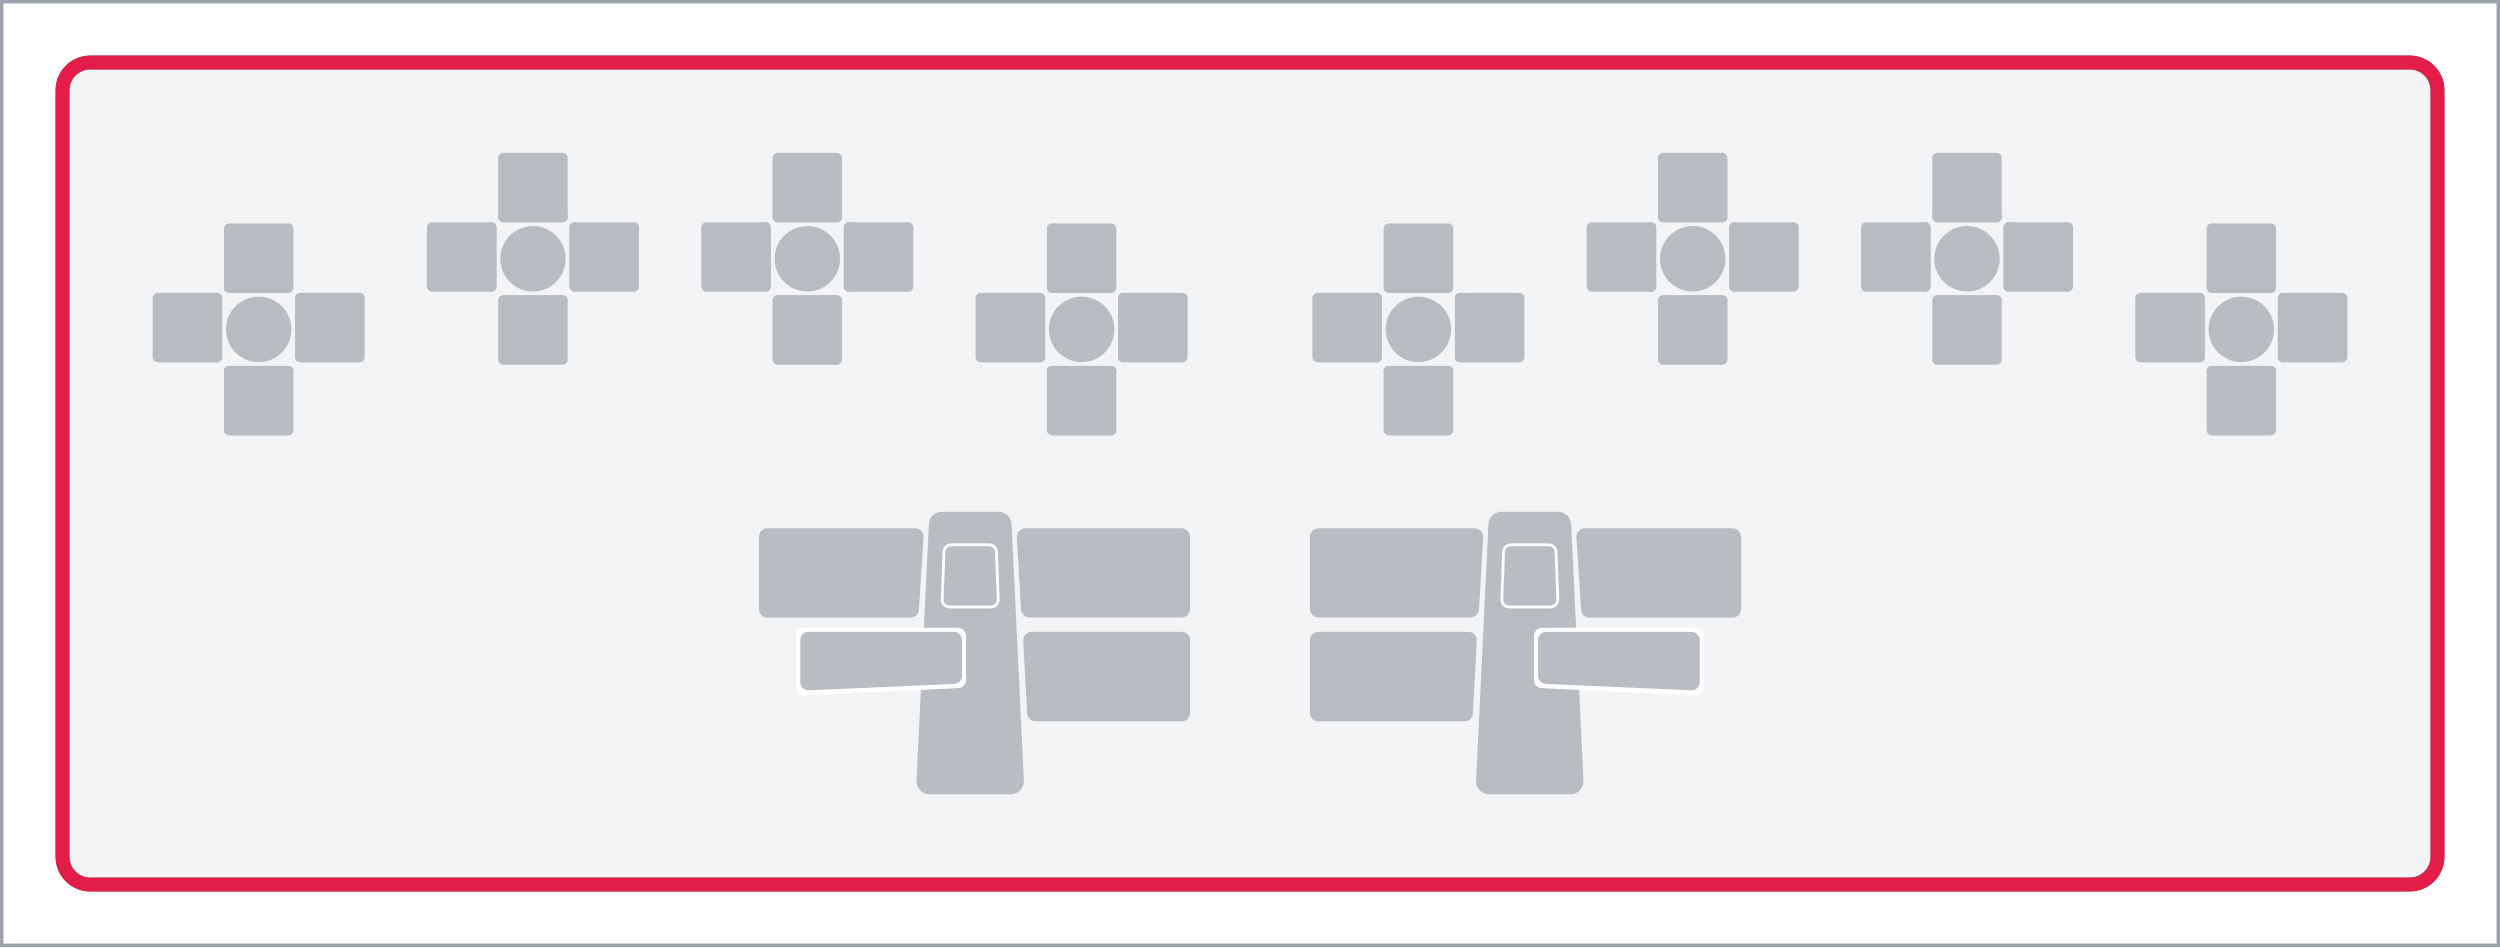
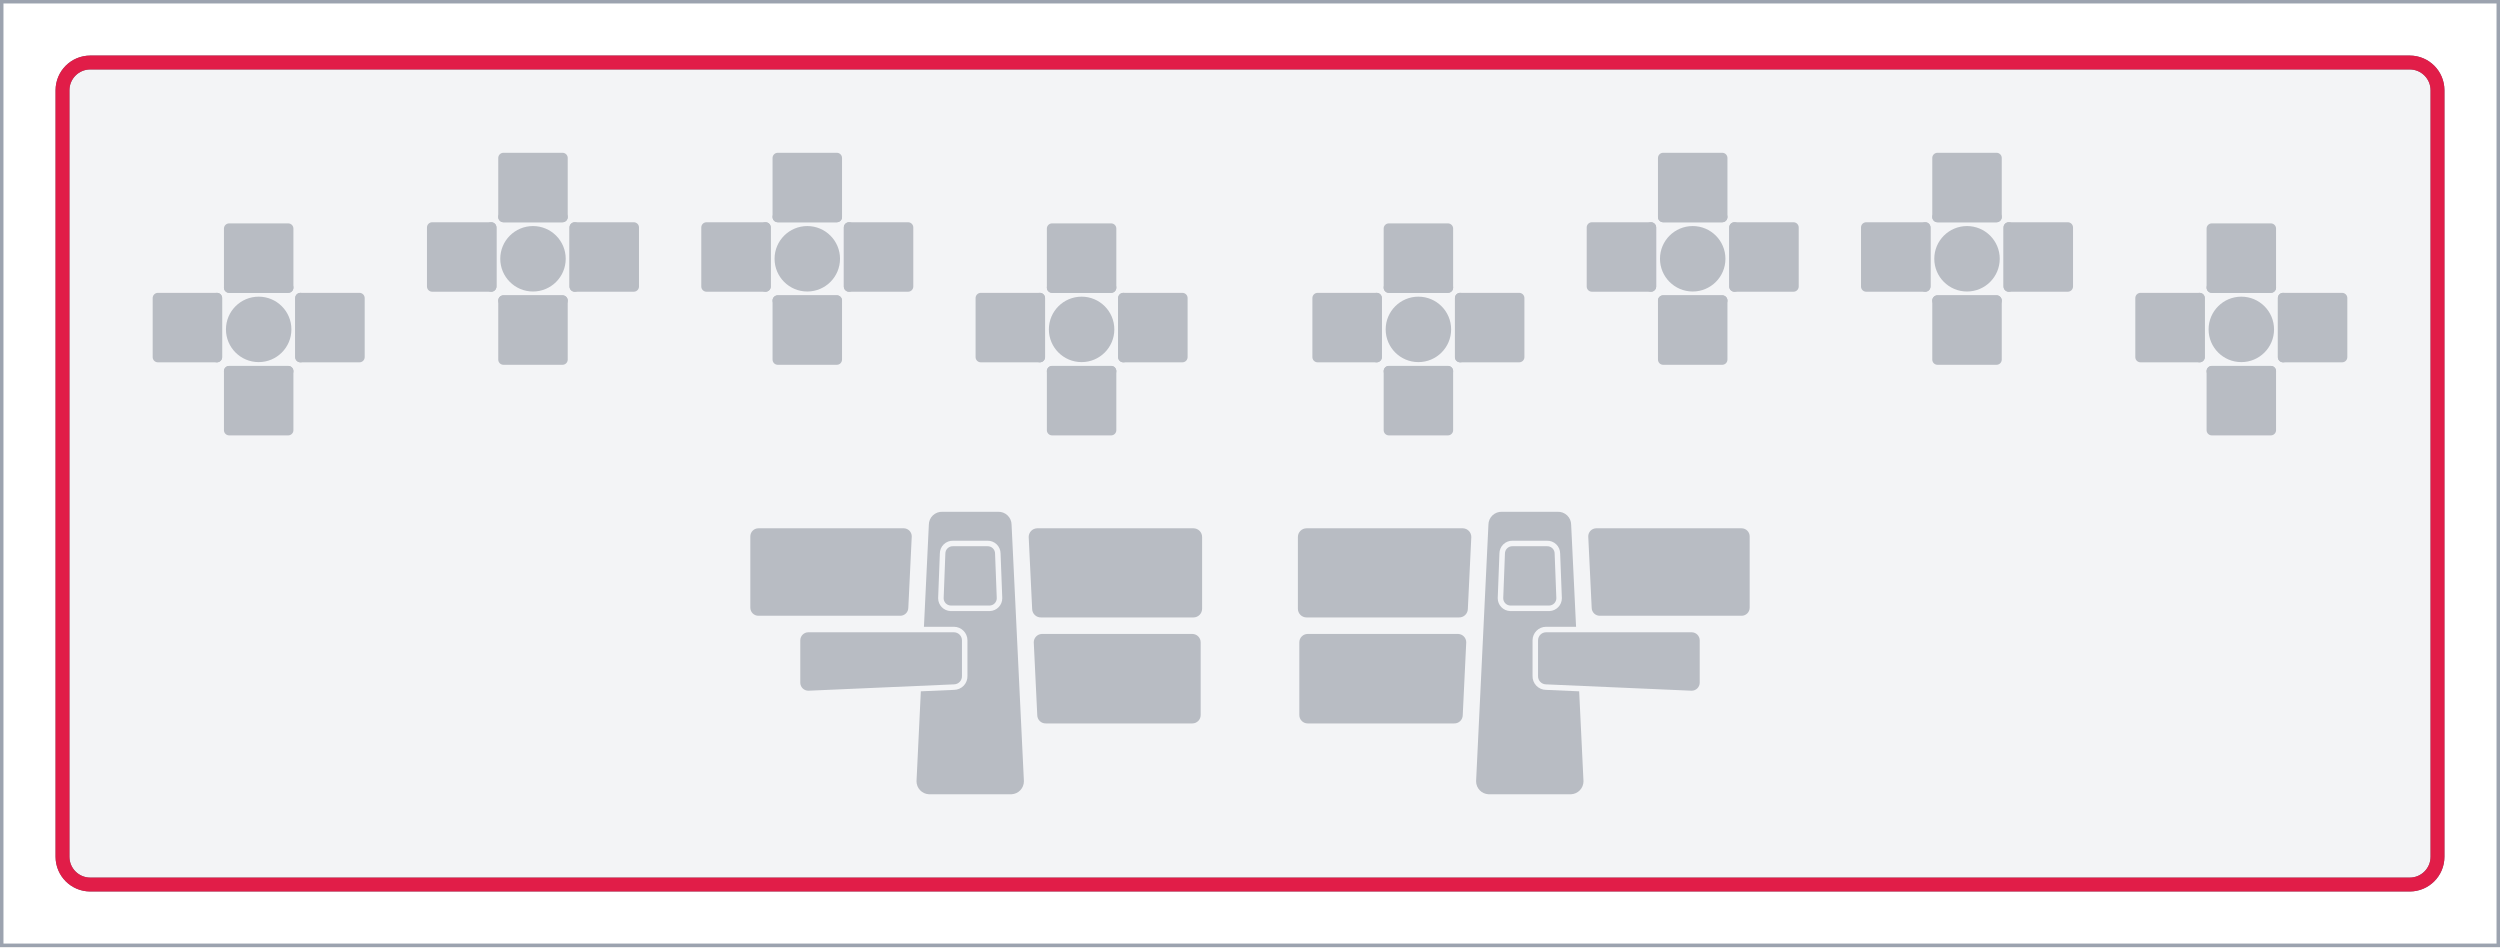
<svg xmlns="http://www.w3.org/2000/svg" width="720.0" height="272.748" viewBox="0 0 720.0 272.748">
  <defs>
</defs>
  <rect x="0.0" y="0.0" width="720.0" height="272.748" fill="#FFFFFF" stroke="none" />
  <rect x="18.0" y="18.0" width="684.0" height="236.748" rx="8.0" ry="8.0" fill="#F3F4F6" stroke="#6B7280" stroke-width="4.0" />
  <circle cx="311.5" cy="94.864" r="9.425" fill="#B8BCC3" />
  <rect x="301.496" y="64.333" width="20.008" height="20.008" rx="1.501" ry="1.501" fill="#B8BCC3" />
  <rect x="301.496" y="81.34" width="20.008" height="3.001" rx="1.501" ry="1.501" fill="#B8BCC3" />
  <rect x="322.022" y="84.341" width="20.008" height="20.008" rx="1.501" ry="1.501" fill="#B8BCC3" />
  <rect x="322.022" y="84.341" width="3.001" height="20.008" rx="1.501" ry="1.501" fill="#B8BCC3" />
  <rect x="301.496" y="105.386" width="20.008" height="20.008" rx="1.501" ry="1.501" fill="#B8BCC3" />
  <rect x="301.496" y="105.386" width="20.008" height="3.001" rx="1.501" ry="1.501" fill="#B8BCC3" />
  <rect x="280.969" y="84.341" width="20.008" height="20.008" rx="1.501" ry="1.501" fill="#B8BCC3" />
  <rect x="297.976" y="84.341" width="3.001" height="20.008" rx="1.501" ry="1.501" fill="#B8BCC3" />
  <circle cx="232.5" cy="74.53" r="9.425" fill="#B8BCC3" />
  <rect x="222.496" y="44.0" width="20.008" height="20.008" rx="1.501" ry="1.501" fill="#B8BCC3" />
  <rect x="222.496" y="61.007" width="20.008" height="3.001" rx="1.501" ry="1.501" fill="#B8BCC3" />
  <rect x="243.022" y="64.008" width="20.008" height="20.008" rx="1.501" ry="1.501" fill="#B8BCC3" />
  <rect x="243.022" y="64.008" width="3.001" height="20.008" rx="1.501" ry="1.501" fill="#B8BCC3" />
  <rect x="222.496" y="85.053" width="20.008" height="20.008" rx="1.501" ry="1.501" fill="#B8BCC3" />
  <rect x="222.496" y="85.053" width="20.008" height="3.001" rx="1.501" ry="1.501" fill="#B8BCC3" />
  <rect x="201.97" y="64.008" width="20.008" height="20.008" rx="1.501" ry="1.501" fill="#B8BCC3" />
  <rect x="218.976" y="64.008" width="3.001" height="20.008" rx="1.501" ry="1.501" fill="#B8BCC3" />
  <circle cx="153.5" cy="74.53" r="9.425" fill="#B8BCC3" />
  <rect x="143.496" y="44.0" width="20.008" height="20.008" rx="1.501" ry="1.501" fill="#B8BCC3" />
  <rect x="143.496" y="61.007" width="20.008" height="3.001" rx="1.501" ry="1.501" fill="#B8BCC3" />
  <rect x="164.022" y="64.008" width="20.008" height="20.008" rx="1.501" ry="1.501" fill="#B8BCC3" />
  <rect x="164.022" y="64.008" width="3.001" height="20.008" rx="1.501" ry="1.501" fill="#B8BCC3" />
  <rect x="143.496" y="85.053" width="20.008" height="20.008" rx="1.501" ry="1.501" fill="#B8BCC3" />
  <rect x="143.496" y="85.053" width="20.008" height="3.001" rx="1.501" ry="1.501" fill="#B8BCC3" />
  <rect x="122.969" y="64.008" width="20.008" height="20.008" rx="1.501" ry="1.501" fill="#B8BCC3" />
  <rect x="139.976" y="64.008" width="3.001" height="20.008" rx="1.501" ry="1.501" fill="#B8BCC3" />
  <circle cx="74.5" cy="94.864" r="9.425" fill="#B8BCC3" />
  <rect x="64.496" y="64.333" width="20.008" height="20.008" rx="1.501" ry="1.501" fill="#B8BCC3" />
  <rect x="64.496" y="81.34" width="20.008" height="3.001" rx="1.501" ry="1.501" fill="#B8BCC3" />
  <rect x="85.022" y="84.341" width="20.008" height="20.008" rx="1.501" ry="1.501" fill="#B8BCC3" />
  <rect x="85.022" y="84.341" width="3.001" height="20.008" rx="1.501" ry="1.501" fill="#B8BCC3" />
  <rect x="64.496" y="105.386" width="20.008" height="20.008" rx="1.501" ry="1.501" fill="#B8BCC3" />
  <rect x="64.496" y="105.386" width="20.008" height="3.001" rx="1.501" ry="1.501" fill="#B8BCC3" />
  <rect x="43.969" y="84.341" width="20.008" height="20.008" rx="1.501" ry="1.501" fill="#B8BCC3" />
  <rect x="60.976" y="84.341" width="3.001" height="20.008" rx="1.501" ry="1.501" fill="#B8BCC3" />
  <circle cx="408.5" cy="94.864" r="9.425" fill="#B8BCC3" />
  <rect x="398.496" y="64.333" width="20.008" height="20.008" rx="1.501" ry="1.501" fill="#B8BCC3" />
  <rect x="398.496" y="81.34" width="20.008" height="3.001" rx="1.501" ry="1.501" fill="#B8BCC3" />
  <rect x="419.022" y="84.341" width="20.008" height="20.008" rx="1.501" ry="1.501" fill="#B8BCC3" />
  <rect x="419.022" y="84.341" width="3.001" height="20.008" rx="1.501" ry="1.501" fill="#B8BCC3" />
  <rect x="398.496" y="105.386" width="20.008" height="20.008" rx="1.501" ry="1.501" fill="#B8BCC3" />
  <rect x="398.496" y="105.386" width="20.008" height="3.001" rx="1.501" ry="1.501" fill="#B8BCC3" />
  <rect x="377.969" y="84.341" width="20.008" height="20.008" rx="1.501" ry="1.501" fill="#B8BCC3" />
  <rect x="394.976" y="84.341" width="3.001" height="20.008" rx="1.501" ry="1.501" fill="#B8BCC3" />
  <circle cx="487.5" cy="74.53" r="9.425" fill="#B8BCC3" />
  <rect x="477.496" y="44.0" width="20.008" height="20.008" rx="1.501" ry="1.501" fill="#B8BCC3" />
  <rect x="477.496" y="61.007" width="20.008" height="3.001" rx="1.501" ry="1.501" fill="#B8BCC3" />
  <rect x="498.022" y="64.008" width="20.008" height="20.008" rx="1.501" ry="1.501" fill="#B8BCC3" />
  <rect x="498.022" y="64.008" width="3.001" height="20.008" rx="1.501" ry="1.501" fill="#B8BCC3" />
  <rect x="477.496" y="85.053" width="20.008" height="20.008" rx="1.501" ry="1.501" fill="#B8BCC3" />
  <rect x="477.496" y="85.053" width="20.008" height="3.001" rx="1.501" ry="1.501" fill="#B8BCC3" />
  <rect x="456.969" y="64.008" width="20.008" height="20.008" rx="1.501" ry="1.501" fill="#B8BCC3" />
  <rect x="473.976" y="64.008" width="3.001" height="20.008" rx="1.501" ry="1.501" fill="#B8BCC3" />
  <circle cx="566.5" cy="74.53" r="9.425" fill="#B8BCC3" />
  <rect x="556.496" y="44.0" width="20.008" height="20.008" rx="1.501" ry="1.501" fill="#B8BCC3" />
  <rect x="556.496" y="61.007" width="20.008" height="3.001" rx="1.501" ry="1.501" fill="#B8BCC3" />
  <rect x="577.023" y="64.008" width="20.008" height="20.008" rx="1.501" ry="1.501" fill="#B8BCC3" />
  <rect x="577.023" y="64.008" width="3.001" height="20.008" rx="1.501" ry="1.501" fill="#B8BCC3" />
  <rect x="556.496" y="85.053" width="20.008" height="20.008" rx="1.501" ry="1.501" fill="#B8BCC3" />
  <rect x="556.496" y="85.053" width="20.008" height="3.001" rx="1.501" ry="1.501" fill="#B8BCC3" />
  <rect x="535.97" y="64.008" width="20.008" height="20.008" rx="1.501" ry="1.501" fill="#B8BCC3" />
  <rect x="552.976" y="64.008" width="3.001" height="20.008" rx="1.501" ry="1.501" fill="#B8BCC3" />
  <circle cx="645.5" cy="94.864" r="9.425" fill="#B8BCC3" />
  <rect x="635.496" y="64.333" width="20.008" height="20.008" rx="1.501" ry="1.501" fill="#B8BCC3" />
  <rect x="635.496" y="81.34" width="20.008" height="3.001" rx="1.501" ry="1.501" fill="#B8BCC3" />
  <rect x="656.023" y="84.341" width="20.008" height="20.008" rx="1.501" ry="1.501" fill="#B8BCC3" />
  <rect x="656.023" y="84.341" width="3.001" height="20.008" rx="1.501" ry="1.501" fill="#B8BCC3" />
  <rect x="635.496" y="105.386" width="20.008" height="20.008" rx="1.501" ry="1.501" fill="#B8BCC3" />
  <rect x="635.496" y="105.386" width="20.008" height="3.001" rx="1.501" ry="1.501" fill="#B8BCC3" />
  <rect x="614.97" y="84.341" width="20.008" height="20.008" rx="1.501" ry="1.501" fill="#B8BCC3" />
  <rect x="631.976" y="84.341" width="3.001" height="20.008" rx="1.501" ry="1.501" fill="#B8BCC3" />
-   <path fill="#B8BCC3" d="M 267.506 151.145 A 3.755 3.755 0 0 1 271.441 147.394 L 287.399 147.394 A 3.755 3.755 0 0 1 291.334 151.145 L 294.885 224.998 A 3.755 3.755 0 0 1 291.31 228.748 L 267.53 228.748 A 3.755 3.755 0 0 1 263.955 224.998 Z" />
-   <path fill="#B8BCC3" d="M 218.592 154.528 A 2.378 2.378 0 0 1 220.97 152.15 L 263.775 152.15 A 2.378 2.378 0 0 1 265.999 154.523 L 264.642 175.486 A 2.378 2.378 0 0 1 262.11 177.859 L 220.97 177.859 A 2.378 2.378 0 0 1 218.592 175.481 Z" />
-   <path fill="#FFFFFF" d="M 229.318 183.144 A 2.328 2.328 0 0 1 231.646 180.816 L 275.878 180.816 A 2.328 2.328 0 0 1 278.206 183.144 L 278.206 195.743 A 2.328 2.328 0 0 1 275.881 198.183 L 231.644 200.312 A 2.328 2.328 0 0 1 229.318 198.096 Z" />
-   <path fill="#B8BCC3" d="M 230.482 184.308 A 2.328 2.328 0 0 1 232.81 181.98 L 274.714 181.98 A 2.328 2.328 0 0 1 277.042 184.308 L 277.042 194.551 A 2.328 2.328 0 0 1 274.716 196.981 L 232.808 198.809 A 2.328 2.328 0 0 1 230.482 196.583 Z" />
-   <path fill="#B8BCC3" d="M 292.833 154.649 A 2.503 2.503 0 0 1 295.19 152.15 L 340.248 152.15 A 2.503 2.503 0 0 1 342.751 154.654 L 342.751 175.321 A 2.503 2.503 0 0 1 340.248 177.824 L 296.692 177.824 A 2.503 2.503 0 0 1 294.043 175.325 Z" />
-   <path fill="#B8BCC3" d="M 294.69 184.386 A 2.409 2.409 0 0 1 296.974 181.98 L 340.342 181.98 A 2.409 2.409 0 0 1 342.751 184.39 L 342.751 205.339 A 2.409 2.409 0 0 1 340.342 207.748 L 298.323 207.748 A 2.409 2.409 0 0 1 295.788 205.342 Z" />
-   <path fill="#B8BCC3" stroke="#FFFFFF" stroke-width="0.814" d="M 271.859 159.02 A 2.115 2.115 0 0 1 274.051 156.906 L 284.789 156.906 A 2.115 2.115 0 0 1 286.981 159.02 L 287.479 172.691 A 2.115 2.115 0 0 1 285.44 174.804 L 273.4 174.804 A 2.115 2.115 0 0 1 271.361 172.691 Z" />
-   <path fill="#B8BCC3" d="M 428.666 151.145 A 3.755 3.755 0 0 1 432.601 147.394 L 448.559 147.394 A 3.755 3.755 0 0 1 452.494 151.145 L 456.045 224.998 A 3.755 3.755 0 0 1 452.47 228.748 L 428.69 228.748 A 3.755 3.755 0 0 1 425.115 224.998 Z" />
-   <path fill="#B8BCC3" d="M 454.001 154.523 A 2.378 2.378 0 0 1 456.225 152.15 L 499.03 152.15 A 2.378 2.378 0 0 1 501.408 154.528 L 501.408 175.481 A 2.378 2.378 0 0 1 499.03 177.859 L 457.89 177.859 A 2.378 2.378 0 0 1 455.358 175.486 Z" />
-   <path fill="#FFFFFF" d="M 441.794 183.144 A 2.328 2.328 0 0 1 444.122 180.816 L 488.354 180.816 A 2.328 2.328 0 0 1 490.682 183.144 L 490.682 198.096 A 2.328 2.328 0 0 1 488.356 200.312 L 444.119 198.183 A 2.328 2.328 0 0 1 441.794 195.743 Z" />
-   <path fill="#B8BCC3" d="M 442.958 184.308 A 2.328 2.328 0 0 1 445.286 181.98 L 487.19 181.98 A 2.328 2.328 0 0 1 489.518 184.308 L 489.518 196.583 A 2.328 2.328 0 0 1 487.192 198.809 L 445.284 196.981 A 2.328 2.328 0 0 1 442.958 194.551 Z" />
-   <path fill="#B8BCC3" d="M 377.249 154.654 A 2.503 2.503 0 0 1 379.752 152.15 L 424.81 152.15 A 2.503 2.503 0 0 1 427.167 154.649 L 425.957 175.325 A 2.503 2.503 0 0 1 423.308 177.824 L 379.752 177.824 A 2.503 2.503 0 0 1 377.249 175.321 Z" />
-   <path fill="#B8BCC3" d="M 377.249 184.39 A 2.409 2.409 0 0 1 379.658 181.98 L 423.026 181.98 A 2.409 2.409 0 0 1 425.31 184.386 L 424.212 205.342 A 2.409 2.409 0 0 1 421.677 207.748 L 379.658 207.748 A 2.409 2.409 0 0 1 377.249 205.339 Z" />
-   <path fill="#B8BCC3" stroke="#FFFFFF" stroke-width="0.814" d="M 433.019 159.02 A 2.115 2.115 0 0 1 435.211 156.906 L 445.949 156.906 A 2.115 2.115 0 0 1 448.141 159.02 L 448.639 172.691 A 2.115 2.115 0 0 1 446.6 174.804 L 434.56 174.804 A 2.115 2.115 0 0 1 432.521 172.691 Z" />
+   <path d="M267.506 151.145C267.506 150.118 267.927 149.135 268.67 148.427C269.414 147.718 270.415 147.345 271.441 147.394H287.399C288.425 147.345 289.426 147.718 290.17 148.427C290.913 149.135 291.334 150.118 291.334 151.145L294.885 224.998C294.885 227.001 293.312 228.652 291.31 228.748H267.53C265.529 228.652 263.955 227.001 263.955 224.998L265.2 199.099L274.718 198.684C275.785 198.684 276.806 198.248 277.545 197.477C278.283 196.705 278.674 195.666 278.627 194.6V184.424C278.627 182.263 276.875 180.511 274.714 180.511H266.094ZM270.675 159.426 270.185 172.285C270.185 174.274 271.758 175.907 273.745 175.983H285.095C287.082 175.907 288.655 174.274 288.655 172.285L288.165 159.426C288.165 158.42 287.755 157.457 287.031 156.76C286.306 156.062 285.329 155.69 284.323 155.728H274.517C273.512 155.69 272.534 156.062 271.809 156.76C271.085 157.457 270.675 158.42 270.675 159.426Z" fill="#B8BCC3" />
+   <path fill="#B8BCC3" d="M 216.095 154.48 A 2.33 2.33 0 0 1 218.425 152.15 L 260.366 152.15 A 2.33 2.33 0 0 1 262.584 154.478 L 261.597 175.013 A 2.33 2.33 0 0 1 259.155 177.34 L 218.425 177.34 A 2.33 2.33 0 0 1 216.095 175.01 Z" />
+   <path fill="#B8BCC3" d="M 230.482 184.424 A 2.328 2.328 0 0 1 232.81 182.096 L 274.714 182.096 A 2.328 2.328 0 0 1 277.042 184.424 L 277.042 194.667 A 2.328 2.328 0 0 1 274.716 197.097 L 232.808 198.926 A 2.328 2.328 0 0 1 230.482 196.699 Z" />
+   <path fill="#B8BCC3" d="M 296.264 154.651 A 2.503 2.503 0 0 1 298.647 152.15 L 343.705 152.15 A 2.503 2.503 0 0 1 346.208 154.654 L 346.208 175.321 A 2.503 2.503 0 0 1 343.705 177.824 L 299.882 177.824 A 2.503 2.503 0 0 1 297.258 175.324 Z" />
+   <path fill="#B8BCC3" d="M 297.723 184.987 A 2.409 2.409 0 0 1 300.016 182.58 L 343.384 182.58 A 2.409 2.409 0 0 1 345.794 184.99 L 345.794 205.939 A 2.409 2.409 0 0 1 343.384 208.349 L 301.255 208.349 A 2.409 2.409 0 0 1 298.73 205.942 Z" />
+   <path fill="#B8BCC3" d="M 272.262 159.427 A 2.115 2.115 0 0 1 274.457 157.313 L 284.383 157.313 A 2.115 2.115 0 0 1 286.578 159.427 L 287.068 172.284 A 2.115 2.115 0 0 1 285.033 174.398 L 273.807 174.398 A 2.115 2.115 0 0 1 271.772 172.284 Z" />
+   <path d="M428.666 151.145C428.666 150.118 429.087 149.135 429.83 148.427C430.574 147.718 431.575 147.345 432.601 147.394H448.559C449.585 147.345 450.586 147.718 451.33 148.427C452.073 149.135 452.494 150.118 452.494 151.145L453.906 180.511H445.286C443.125 180.511 441.373 182.263 441.373 184.424V194.6C441.326 195.666 441.717 196.705 442.455 197.477C443.194 198.248 444.215 198.684 445.282 198.684L454.8 199.099L456.045 224.998C456.045 227.001 454.471 228.652 452.47 228.748H428.69C426.688 228.652 425.115 227.001 425.115 224.998ZM431.835 159.426 431.345 172.285C431.345 174.274 432.918 175.907 434.905 175.983H446.255C448.242 175.907 449.815 174.274 449.815 172.285L449.325 159.426C449.325 158.42 448.915 157.457 448.191 156.76C447.466 156.062 446.488 155.69 445.483 155.728H435.677C434.671 155.69 433.694 156.062 432.969 156.76C432.245 157.457 431.835 158.42 431.835 159.426Z" fill="#B8BCC3" />
+   <path fill="#B8BCC3" d="M 457.416 154.478 A 2.33 2.33 0 0 1 459.634 152.15 L 501.575 152.15 A 2.33 2.33 0 0 1 503.905 154.48 L 503.905 175.01 A 2.33 2.33 0 0 1 501.575 177.34 L 460.845 177.34 A 2.33 2.33 0 0 1 458.403 175.013 Z" />
+   <path fill="#B8BCC3" d="M 442.958 184.424 A 2.328 2.328 0 0 1 445.286 182.096 L 487.19 182.096 A 2.328 2.328 0 0 1 489.518 184.424 L 489.518 196.699 A 2.328 2.328 0 0 1 487.192 198.926 L 445.284 197.097 A 2.328 2.328 0 0 1 442.958 194.667 Z" />
+   <path fill="#B8BCC3" d="M 373.792 154.654 A 2.503 2.503 0 0 1 376.295 152.15 L 421.353 152.15 A 2.503 2.503 0 0 1 423.736 154.651 L 422.742 175.324 A 2.503 2.503 0 0 1 420.118 177.824 L 376.295 177.824 A 2.503 2.503 0 0 1 373.792 175.321 Z" />
+   <path fill="#B8BCC3" d="M 374.206 184.99 A 2.409 2.409 0 0 1 376.616 182.58 L 419.984 182.58 A 2.409 2.409 0 0 1 422.277 184.987 L 421.27 205.942 A 2.409 2.409 0 0 1 418.745 208.349 L 376.616 208.349 A 2.409 2.409 0 0 1 374.206 205.939 Z" />
+   <path fill="#B8BCC3" d="M 433.422 159.427 A 2.115 2.115 0 0 1 435.617 157.313 L 445.543 157.313 A 2.115 2.115 0 0 1 447.738 159.427 L 448.228 172.284 A 2.115 2.115 0 0 1 446.193 174.398 L 434.967 174.398 A 2.115 2.115 0 0 1 432.932 172.284 Z" />
  <rect x="18.0" y="18.0" width="684.0" height="236.748" rx="8.0" ry="8.0" fill="none" stroke="#E11D48" stroke-width="4.0" />
  <rect x="0.5" y="0.5" width="719.0" height="271.748" fill="none" stroke="#9CA3AF" stroke-width="1.0" />
</svg>
